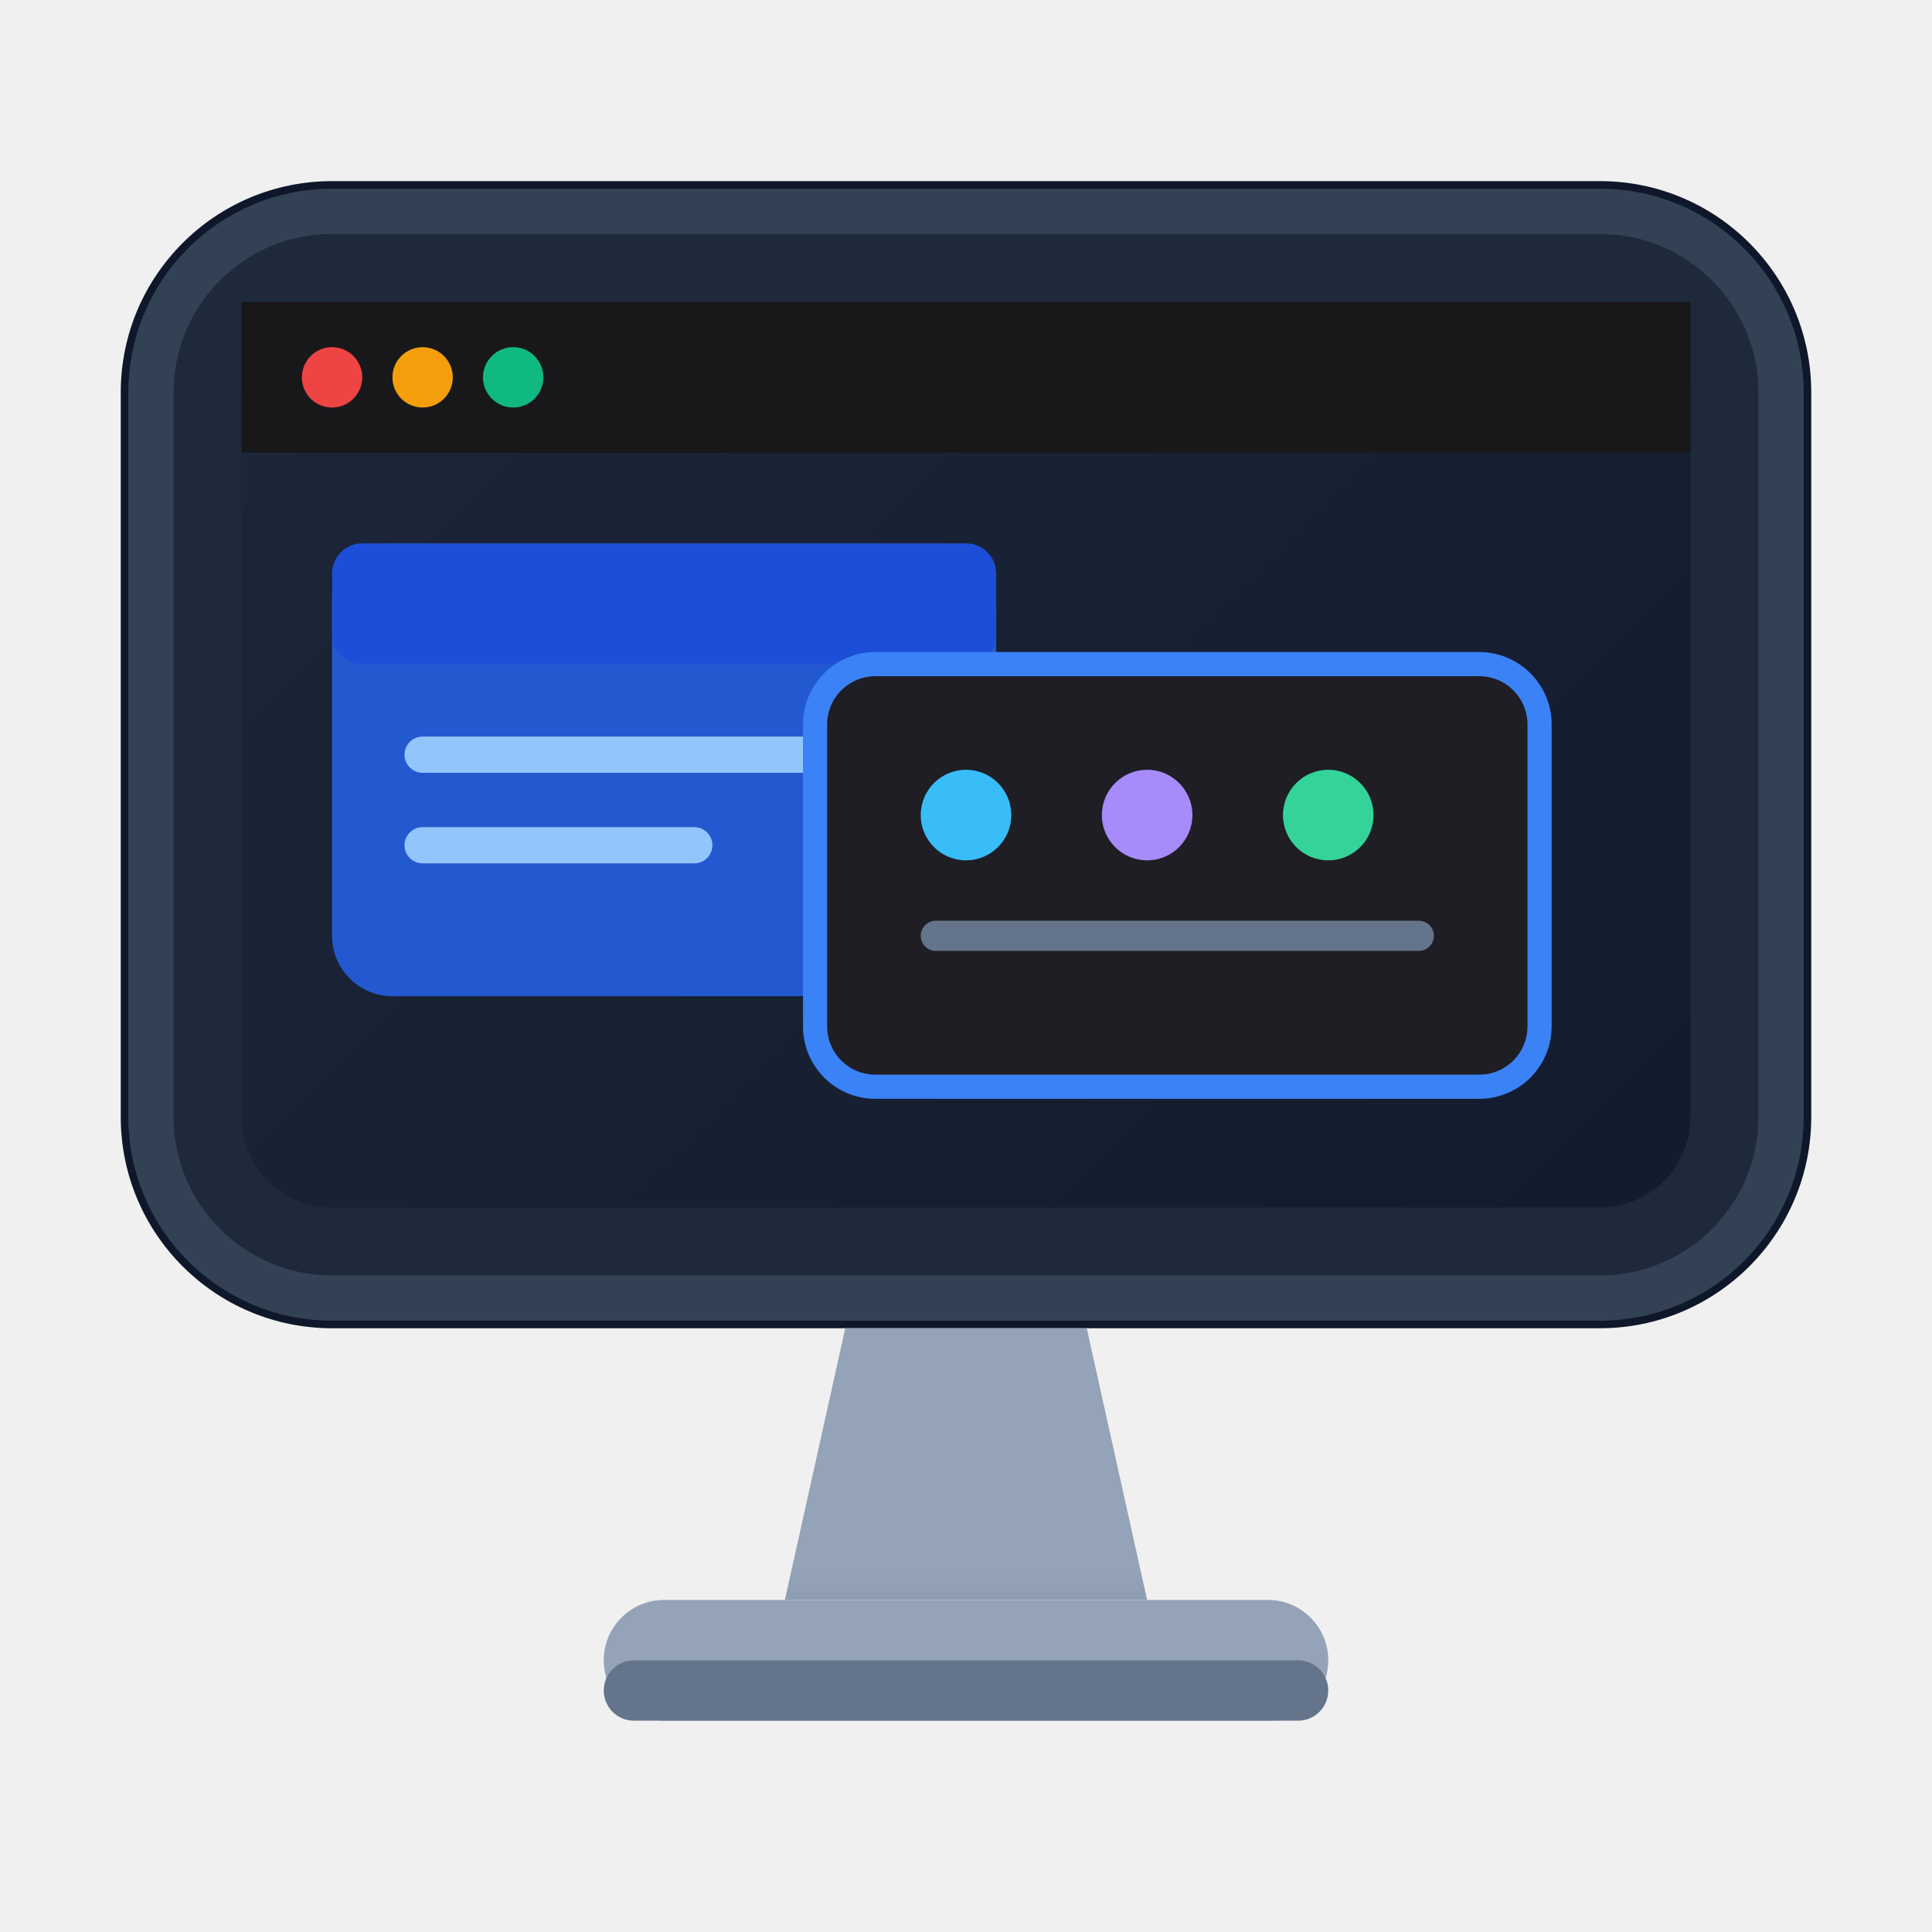
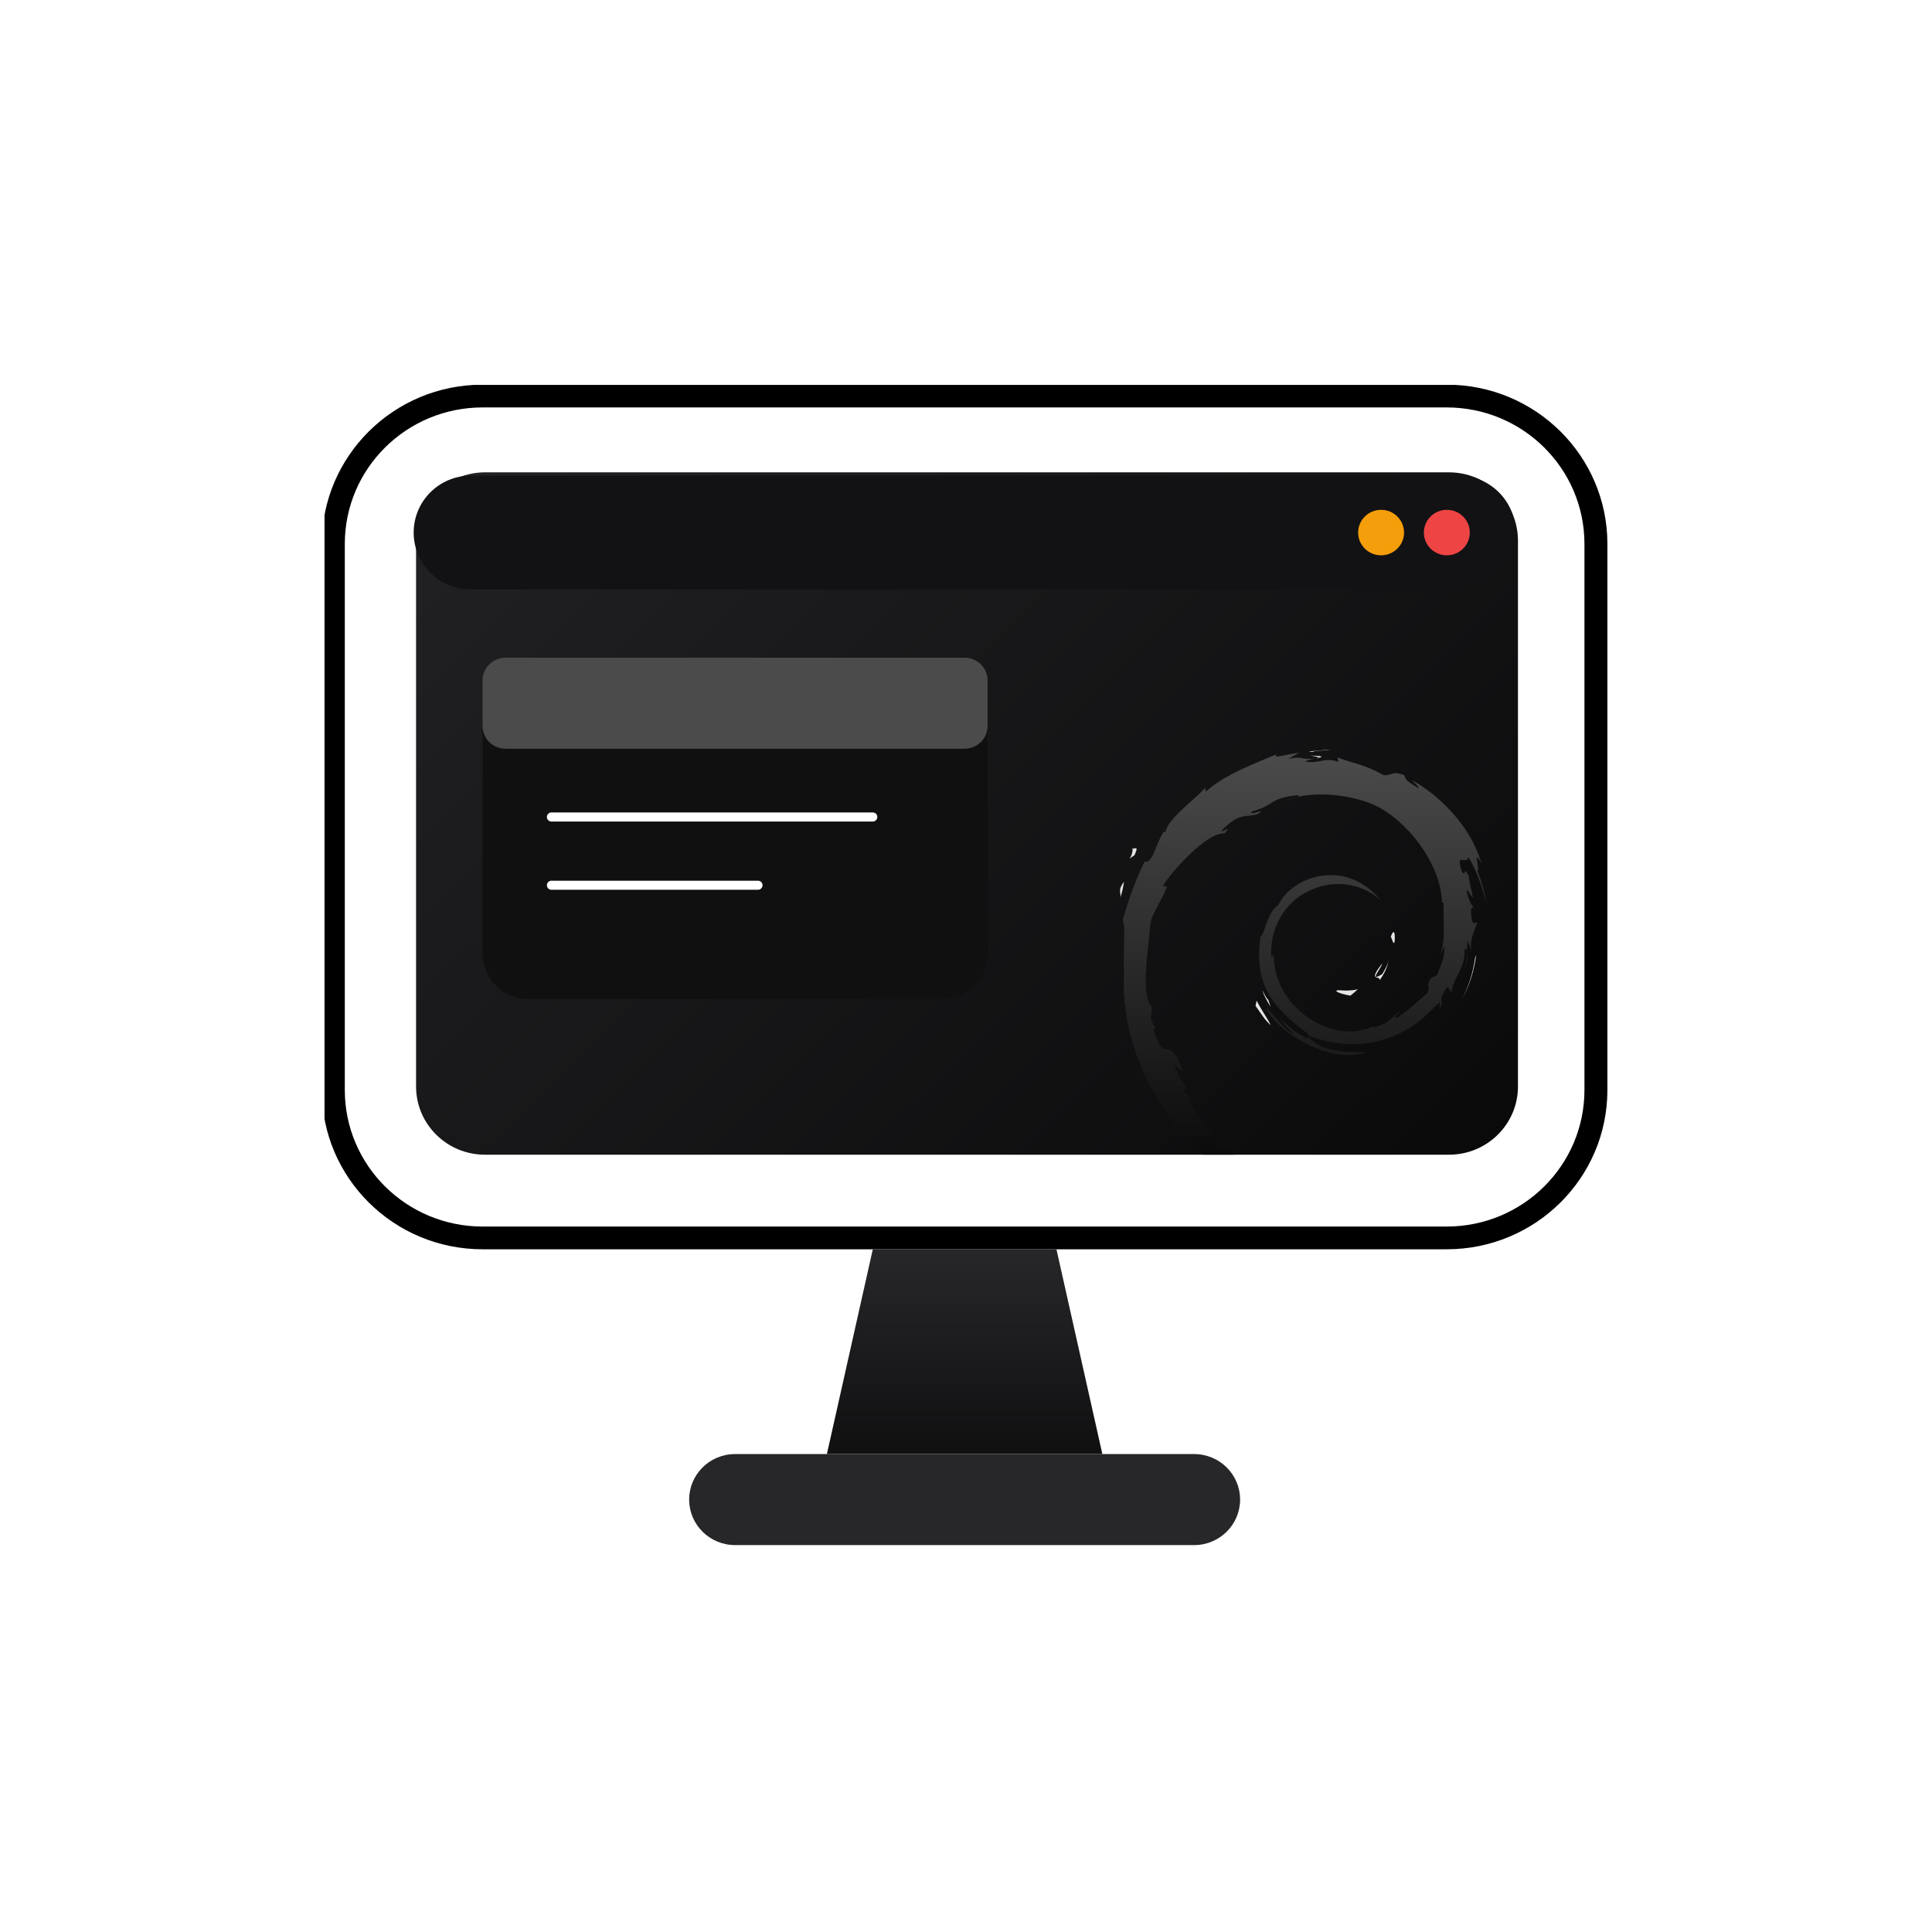
- <svg xmlns="http://www.w3.org/2000/svg" width="64" height="64" viewBox="0 0 64 64" fill="none">
+ <svg xmlns="http://www.w3.org/2000/svg" width="256" height="256" viewBox="0 0 256 256" fill="none">
+   <rect width="256" height="256" fill="white" />
+   <g clip-path="url(#clip0_5_23)">
+     <path d="M191.697 50.972H63.939C52.18 50.972 42.647 60.42 42.647 72.076V144.433C42.647 156.089 52.18 165.537 63.939 165.537H191.697C203.456 165.537 212.989 156.089 212.989 144.433V72.076C212.989 60.42 203.456 50.972 191.697 50.972Z" fill="black" />
+     <path d="M191.696 53.987H63.939C53.86 53.987 45.688 62.085 45.688 72.076V144.433C45.688 154.424 53.86 162.523 63.939 162.523H191.696C201.776 162.523 209.947 154.424 209.947 144.433V72.076C209.947 62.085 201.776 53.987 191.696 53.987Z" fill="white" />
+     <path d="M192.012 62.589H64.255C59.215 62.589 55.13 66.637 55.13 71.63V143.962C55.13 148.955 59.215 153.003 64.255 153.003H192.012C197.052 153.003 201.138 148.955 201.138 143.962V71.63C201.138 66.637 197.052 62.589 192.012 62.589Z" fill="url(#paint0_linear_5_23)" />
+     <path d="M193.285 63.031H62.351C58.188 63.031 54.814 66.406 54.814 70.569C54.814 74.731 58.188 78.106 62.351 78.106H193.285C197.447 78.106 200.822 74.731 200.822 70.569C200.822 66.406 197.447 63.031 193.285 63.031Z" fill="#121214" />
+     <path d="M191.713 73.583C193.393 73.583 194.755 72.234 194.755 70.569C194.755 68.903 193.393 67.554 191.713 67.554C190.033 67.554 188.672 68.903 188.672 70.569C188.672 72.234 190.033 73.583 191.713 73.583Z" fill="#EF4444" />
+     <path d="M183.003 73.583C184.683 73.583 186.044 72.234 186.044 70.569C186.044 68.903 184.683 67.554 183.003 67.554C181.323 67.554 179.961 68.903 179.961 70.569C179.961 72.234 181.323 73.583 183.003 73.583Z" fill="#F59E0B" />
+     <path d="M124.776 87.15H70.023C66.663 87.15 63.939 89.85 63.939 93.18V126.344C63.939 129.674 66.663 132.374 70.023 132.374H124.776C128.136 132.374 130.86 129.674 130.86 126.344V93.18C130.86 89.85 128.136 87.15 124.776 87.15Z" fill="#101010" />
+     <path d="M127.818 87.15H66.981C65.301 87.15 63.939 88.5 63.939 90.165V96.195C63.939 97.86 65.301 99.21 66.981 99.21H127.818C129.498 99.21 130.86 97.86 130.86 96.195V90.165C130.86 88.5 129.498 87.15 127.818 87.15Z" fill="#4B4B4B" />
+     <path d="M73.065 108.255H115.651" stroke="white" stroke-width="1.2" stroke-linecap="round" />
+     <path d="M73.065 117.299H100.441" stroke="white" stroke-width="1.2" stroke-linecap="round" />
+     <path d="M115.651 165.537H139.985L146.069 192.671H109.567L115.651 165.537Z" fill="url(#paint1_linear_5_23)" />
+     <path d="M158.236 192.672H97.4C94.04 192.672 91.316 195.371 91.316 198.701C91.316 202.031 94.04 204.731 97.4 204.731H158.236C161.596 204.731 164.32 202.031 164.32 198.701C164.32 195.371 161.596 192.672 158.236 192.672Z" fill="#27272A" />
+     <g clip-path="url(#clip1_5_23)">
+       <path d="M177.441 131.209C176.439 131.223 177.63 131.724 178.938 131.925C179.3 131.643 179.627 131.359 179.919 131.082C179.105 131.281 178.276 131.285 177.441 131.209ZM182.818 129.871C183.415 129.05 183.849 128.151 184.002 127.221C183.869 127.884 183.508 128.456 183.168 129.06C181.296 130.237 182.992 128.362 183.167 127.649C181.154 130.178 182.891 129.165 182.818 129.871ZM184.803 124.719C184.924 122.919 184.448 123.488 184.288 124.175C184.474 124.272 184.622 125.444 184.803 124.719ZM173.642 100.117C174.177 100.213 174.797 100.286 174.71 100.413C175.295 100.285 175.428 100.167 173.642 100.117Z" fill="#E5E5E5" />
+       <path d="M174.71 100.413L174.332 100.491L174.684 100.46L174.71 100.413Z" fill="#E5E5E5" />
+       <path d="M191.382 125.401C191.442 127.018 190.909 127.802 190.427 129.19L189.562 129.622C188.853 130.995 189.63 130.494 189.123 131.586C188.016 132.567 185.766 134.656 185.046 134.847C184.52 134.835 185.402 134.228 185.517 133.989C184.037 135.004 184.329 135.512 182.065 136.129L181.998 135.982C176.412 138.603 168.654 133.408 168.756 126.32C168.697 126.77 168.587 126.657 168.463 126.839C168.175 123.192 170.151 119.529 173.484 118.033C176.745 116.423 180.566 117.084 182.902 119.255C181.619 117.578 179.066 115.801 176.04 115.968C173.075 116.014 170.303 117.894 169.377 119.934C167.859 120.888 167.682 123.611 167.02 124.11C166.13 130.638 168.695 133.459 173.034 136.776C173.717 137.236 173.226 137.305 173.319 137.655C171.877 136.982 170.557 135.965 169.472 134.72C170.048 135.561 170.669 136.379 171.473 137.021C170.114 136.562 168.298 133.735 167.768 133.62C170.111 137.806 177.274 140.961 181.025 139.396C179.289 139.459 177.084 139.431 175.134 138.712C174.315 138.292 173.201 137.42 173.4 137.257C178.519 139.165 183.807 138.703 188.236 135.16C189.363 134.284 190.594 132.795 190.949 132.774C190.414 133.578 191.041 133.161 190.629 133.87C191.752 132.064 190.142 133.135 191.79 130.75L192.399 131.587C192.173 130.087 194.266 128.266 194.053 125.894C194.533 125.169 194.589 126.675 194.079 128.343C194.787 126.492 194.266 126.195 194.447 124.667C194.644 125.181 194.901 125.726 195.033 126.268C194.573 124.479 195.506 123.255 195.737 122.216C195.509 122.115 195.026 123.007 194.915 120.893C194.931 119.976 195.171 120.412 195.264 120.187C195.083 120.083 194.61 119.38 194.322 118.03C194.531 117.713 194.88 118.852 195.164 118.899C194.982 117.826 194.667 117.008 194.654 116.185C193.823 114.452 194.36 116.416 193.686 115.441C192.802 112.689 194.42 114.802 194.529 113.552C195.869 115.489 196.633 118.492 196.984 119.735C196.716 118.219 196.284 116.75 195.756 115.329C196.163 115.5 195.1 112.209 196.285 114.388C195.02 109.743 190.869 105.402 187.05 103.365C187.518 103.792 188.108 104.327 187.896 104.411C185.997 103.283 186.331 103.195 186.058 102.719C184.512 102.091 184.41 102.769 183.385 102.72C180.47 101.177 179.908 101.341 177.225 100.374L177.346 100.943C175.415 100.301 175.096 101.187 173.009 100.945C172.882 100.846 173.677 100.587 174.333 100.492C172.465 100.738 172.553 100.125 170.725 100.56C171.176 100.244 171.652 100.036 172.132 99.767C170.609 99.86 168.496 100.652 169.148 99.931C166.663 101.039 162.25 102.591 159.775 104.907L159.697 104.388C158.562 105.747 154.75 108.446 154.446 110.206L154.142 110.277C153.552 111.274 153.17 112.404 152.702 113.431C151.93 114.743 151.57 113.936 151.68 114.142C150.161 117.214 149.407 119.795 148.755 121.912C149.219 122.605 148.766 126.081 148.942 128.863C148.179 142.604 158.608 155.946 170.007 159.026C171.677 159.622 174.162 159.599 176.275 159.66C173.782 158.949 173.46 159.283 171.031 158.438C169.279 157.615 168.895 156.675 167.654 155.6L168.145 156.466C165.711 155.607 166.729 155.402 164.749 154.777L165.274 154.094C164.484 154.034 163.184 152.767 162.828 152.065L161.965 152.099C160.928 150.822 160.376 149.903 160.416 149.19L160.137 149.686C159.821 149.145 156.322 144.898 158.138 145.887C157.8 145.579 157.352 145.386 156.866 144.505L157.235 144.084C156.362 142.963 155.627 141.525 155.683 141.046C156.149 141.674 156.473 141.791 156.793 141.899C154.587 136.438 154.463 141.598 152.792 136.34L153.145 136.312C152.874 135.904 152.71 135.462 152.492 135.028L152.646 133.499C151.057 131.666 152.202 125.708 152.431 122.44C152.59 121.111 153.756 119.697 154.644 117.479L154.103 117.386C155.137 115.587 160.005 110.161 162.259 110.441C163.352 109.072 162.042 110.436 161.829 110.091C164.228 107.614 164.982 108.341 166.601 107.895C168.347 106.861 165.102 108.299 165.93 107.501C168.948 106.732 168.069 105.752 172.007 105.362C172.422 105.598 171.043 105.726 170.697 106.032C173.211 104.804 178.655 105.084 182.19 106.713C186.293 108.626 190.902 114.281 191.084 119.601L191.291 119.657C191.186 121.772 191.615 124.217 190.871 126.464L191.381 125.402" fill="url(#paint2_linear_5_23)" />
+       <path d="M166.506 132.581L166.366 133.282C167.024 134.174 167.546 135.141 168.387 135.839C167.783 134.66 167.333 134.174 166.506 132.581ZM168.063 132.52C167.714 132.136 167.508 131.673 167.277 131.212C167.498 132.022 167.95 132.719 168.371 133.427L168.063 132.52ZM195.605 126.547L195.459 126.916C195.189 128.828 194.606 130.72 193.713 132.474C194.699 130.623 195.337 128.599 195.604 126.547M173.84 99.637C174.517 99.39 175.505 99.502 176.224 99.338C175.287 99.417 174.355 99.464 173.435 99.582L173.84 99.637ZM150.06 112.254C150.216 113.695 148.973 114.255 150.336 113.304C151.066 111.663 150.05 112.851 150.06 112.254ZM148.459 118.926C148.773 117.965 148.83 117.388 148.95 116.831C148.082 117.938 148.551 118.174 148.459 118.926Z" fill="#E5E5E5" />
+     </g>
+   </g>
  <defs>
-     <linearGradient id="screenBg" x1="0" y1="0" x2="64" y2="64" gradientUnits="userSpaceOnUse">
-       <stop offset="0%" stop-color="#1e293b" />
-       <stop offset="100%" stop-color="#0f172a" />
+     <linearGradient id="paint0_linear_5_23" x1="30.795" y1="32.45" x2="223.671" y2="227.119" gradientUnits="userSpaceOnUse">
+       <stop stop-color="#27272A" />
+       <stop offset="1" />
    </linearGradient>
-     <linearGradient id="monitorGrad" x1="0" y1="4" x2="0" y2="44" gradientUnits="userSpaceOnUse">
-       <stop offset="0%" stop-color="#3b82f6" />
-       <stop offset="100%" stop-color="#1d4ed8" />
+     <linearGradient id="paint1_linear_5_23" x1="127.818" y1="165.537" x2="127.818" y2="210.938" gradientUnits="userSpaceOnUse">
+       <stop stop-color="#27272A" />
+       <stop offset="1" />
    </linearGradient>
-     <linearGradient id="baseGrad" x1="0" y1="52" x2="0" y2="60" gradientUnits="userSpaceOnUse">
-       <stop offset="0%" stop-color="#94a3b8" />
-       <stop offset="100%" stop-color="#64748b" />
+     <linearGradient id="paint2_linear_5_23" x1="172.87" y1="99.767" x2="172.87" y2="152.651" gradientUnits="userSpaceOnUse">
+       <stop stop-color="#4B4B4B" />
+       <stop offset="1" stop-color="#0C0C0D" />
    </linearGradient>
-     <filter id="glow" x="0" y="0" width="64" height="64" filterUnits="userSpaceOnUse">
-       <feGaussianBlur stdDeviation="3" result="blur" />
-       <feComposite in="SourceGraphic" in2="blur" operator="over" />
-     </filter>
+     <clipPath id="clip0_5_23">
+       <rect width="170" height="154" fill="white" transform="translate(43 51)" />
+     </clipPath>
+     <clipPath id="clip1_5_23">
+       <rect width="51" height="55" fill="white" transform="translate(147.199 98)" />
+     </clipPath>
  </defs>
-   <rect x="4" y="6" width="56" height="38" rx="7" fill="#0f172a" />
-   <rect x="5" y="7" width="54" height="36" rx="6" fill="#1e293b" stroke="#334155" stroke-width="1.5" />
-   <rect x="8" y="10" width="48" height="30" rx="3" fill="url(#screenBg)" />
-   <rect x="8" y="10" width="48" height="5" fill="#18181b" />
-   <circle cx="11" cy="12.5" r="1" fill="#ef4444" />
-   <circle cx="14" cy="12.5" r="1" fill="#f59e0b" />
-   <circle cx="17" cy="12.5" r="1" fill="#10b981" />
-   <rect x="11" y="18" width="22" height="15" rx="2" fill="#2563eb" fill-opacity="0.85" />
-   <rect x="11" y="18" width="22" height="4" rx="1" fill="#1d4ed8" />
-   <line x1="14" y1="25" x2="28" y2="25" stroke="#93c5fd" stroke-width="1.2" stroke-linecap="round" />
-   <line x1="14" y1="28" x2="23" y2="28" stroke="#93c5fd" stroke-width="1.2" stroke-linecap="round" />
-   <rect x="27" y="22" width="24" height="14" rx="2" fill="#1e1e24" stroke="#3b82f6" stroke-width="0.8" />
-   <circle cx="32" cy="27" r="1.5" fill="#38bdf8" />
-   <circle cx="38" cy="27" r="1.5" fill="#a78bfa" />
-   <circle cx="44" cy="27" r="1.5" fill="#34d399" />
-   <line x1="31" y1="31" x2="47" y2="31" stroke="#64748b" stroke-width="1" stroke-linecap="round" />
-   <path d="M28 44H36L38 53H26L28 44Z" fill="url(#baseGrad)" />
-   <rect x="20" y="53" width="24" height="4" rx="2" fill="#94a3b8" />
-   <rect x="20" y="55" width="24" height="2" rx="1" fill="#64748b" />
</svg>
